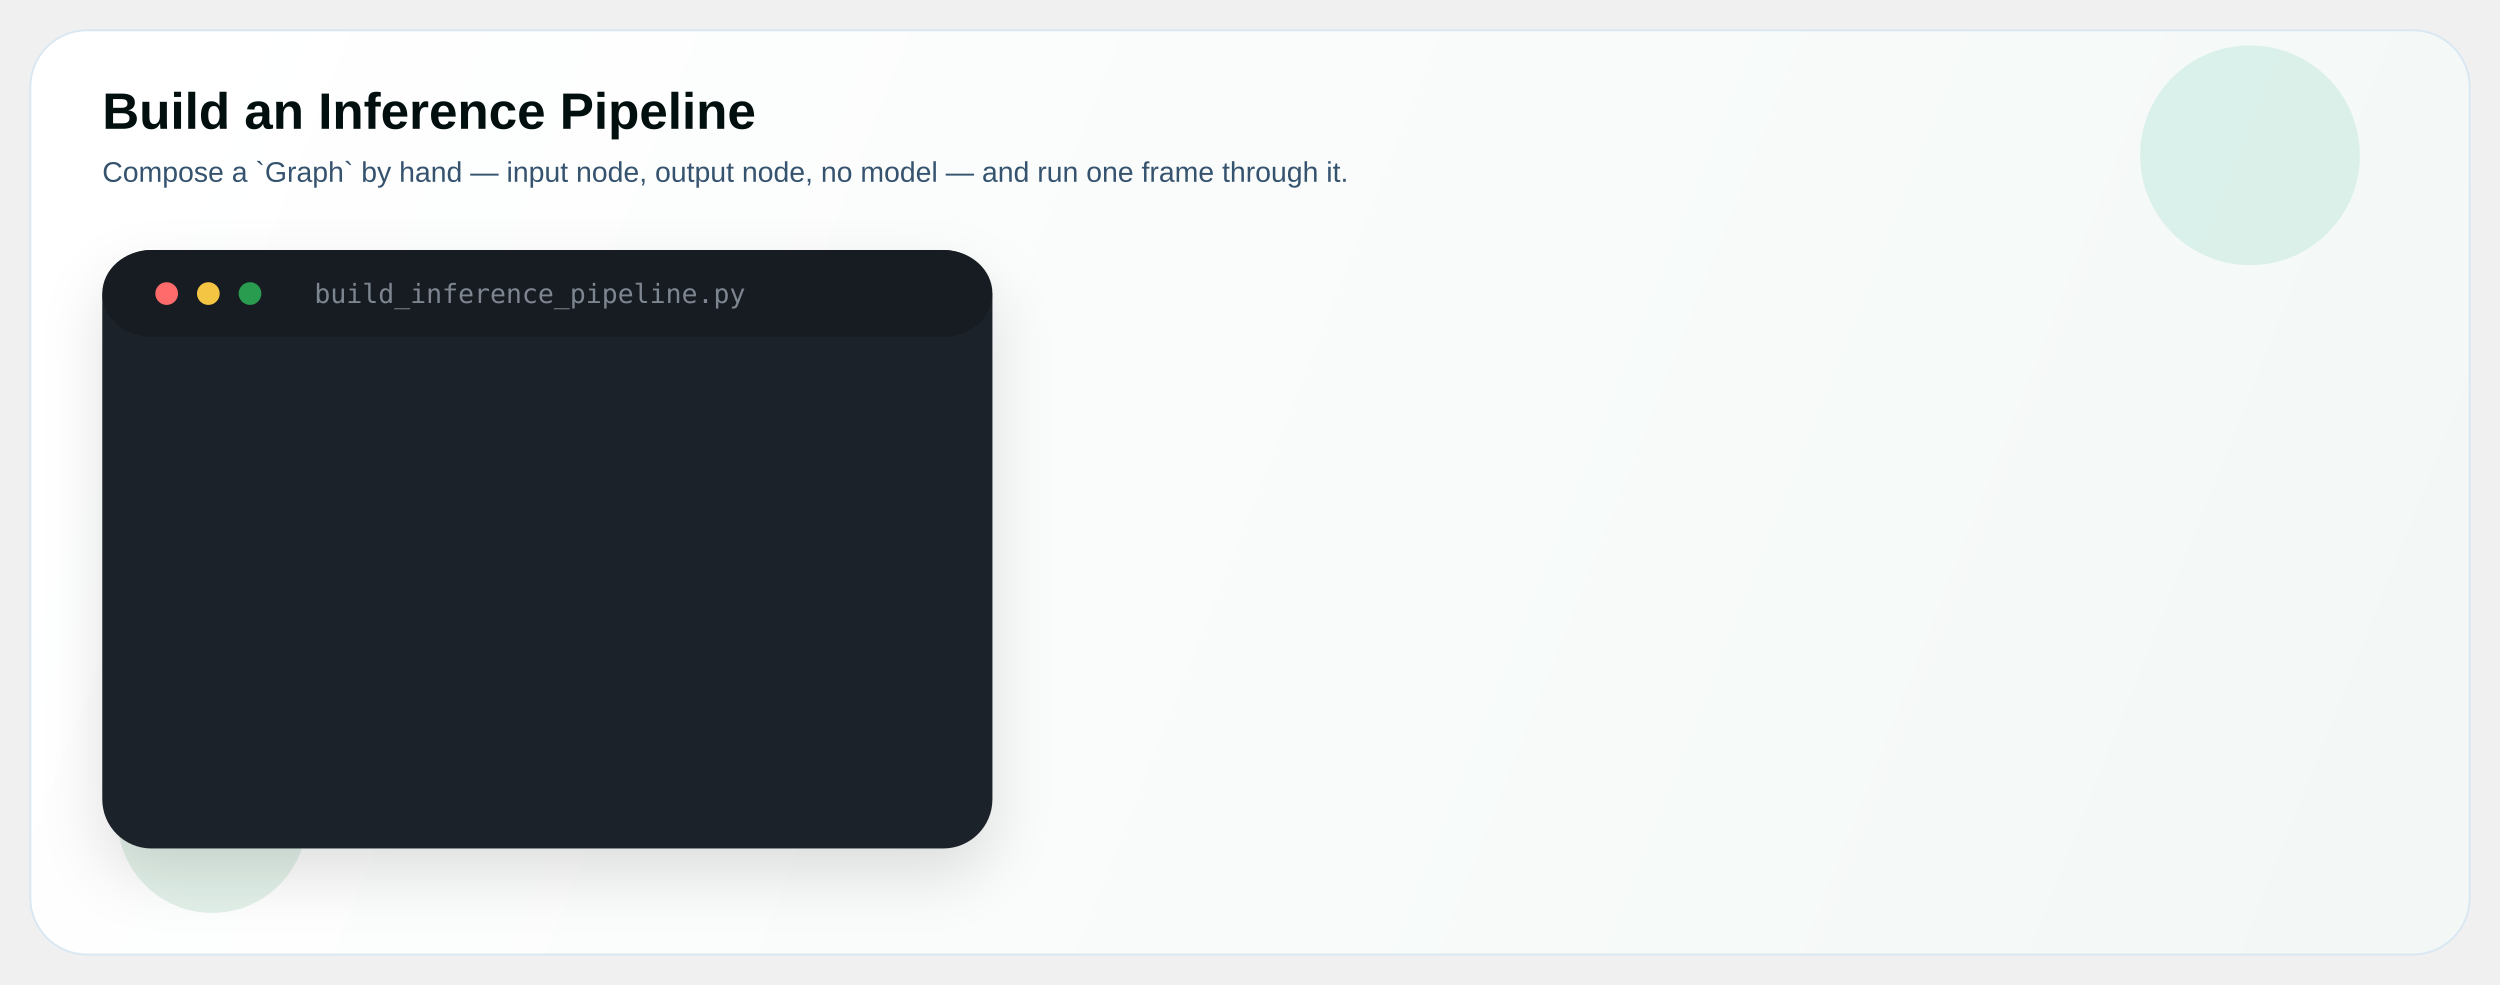
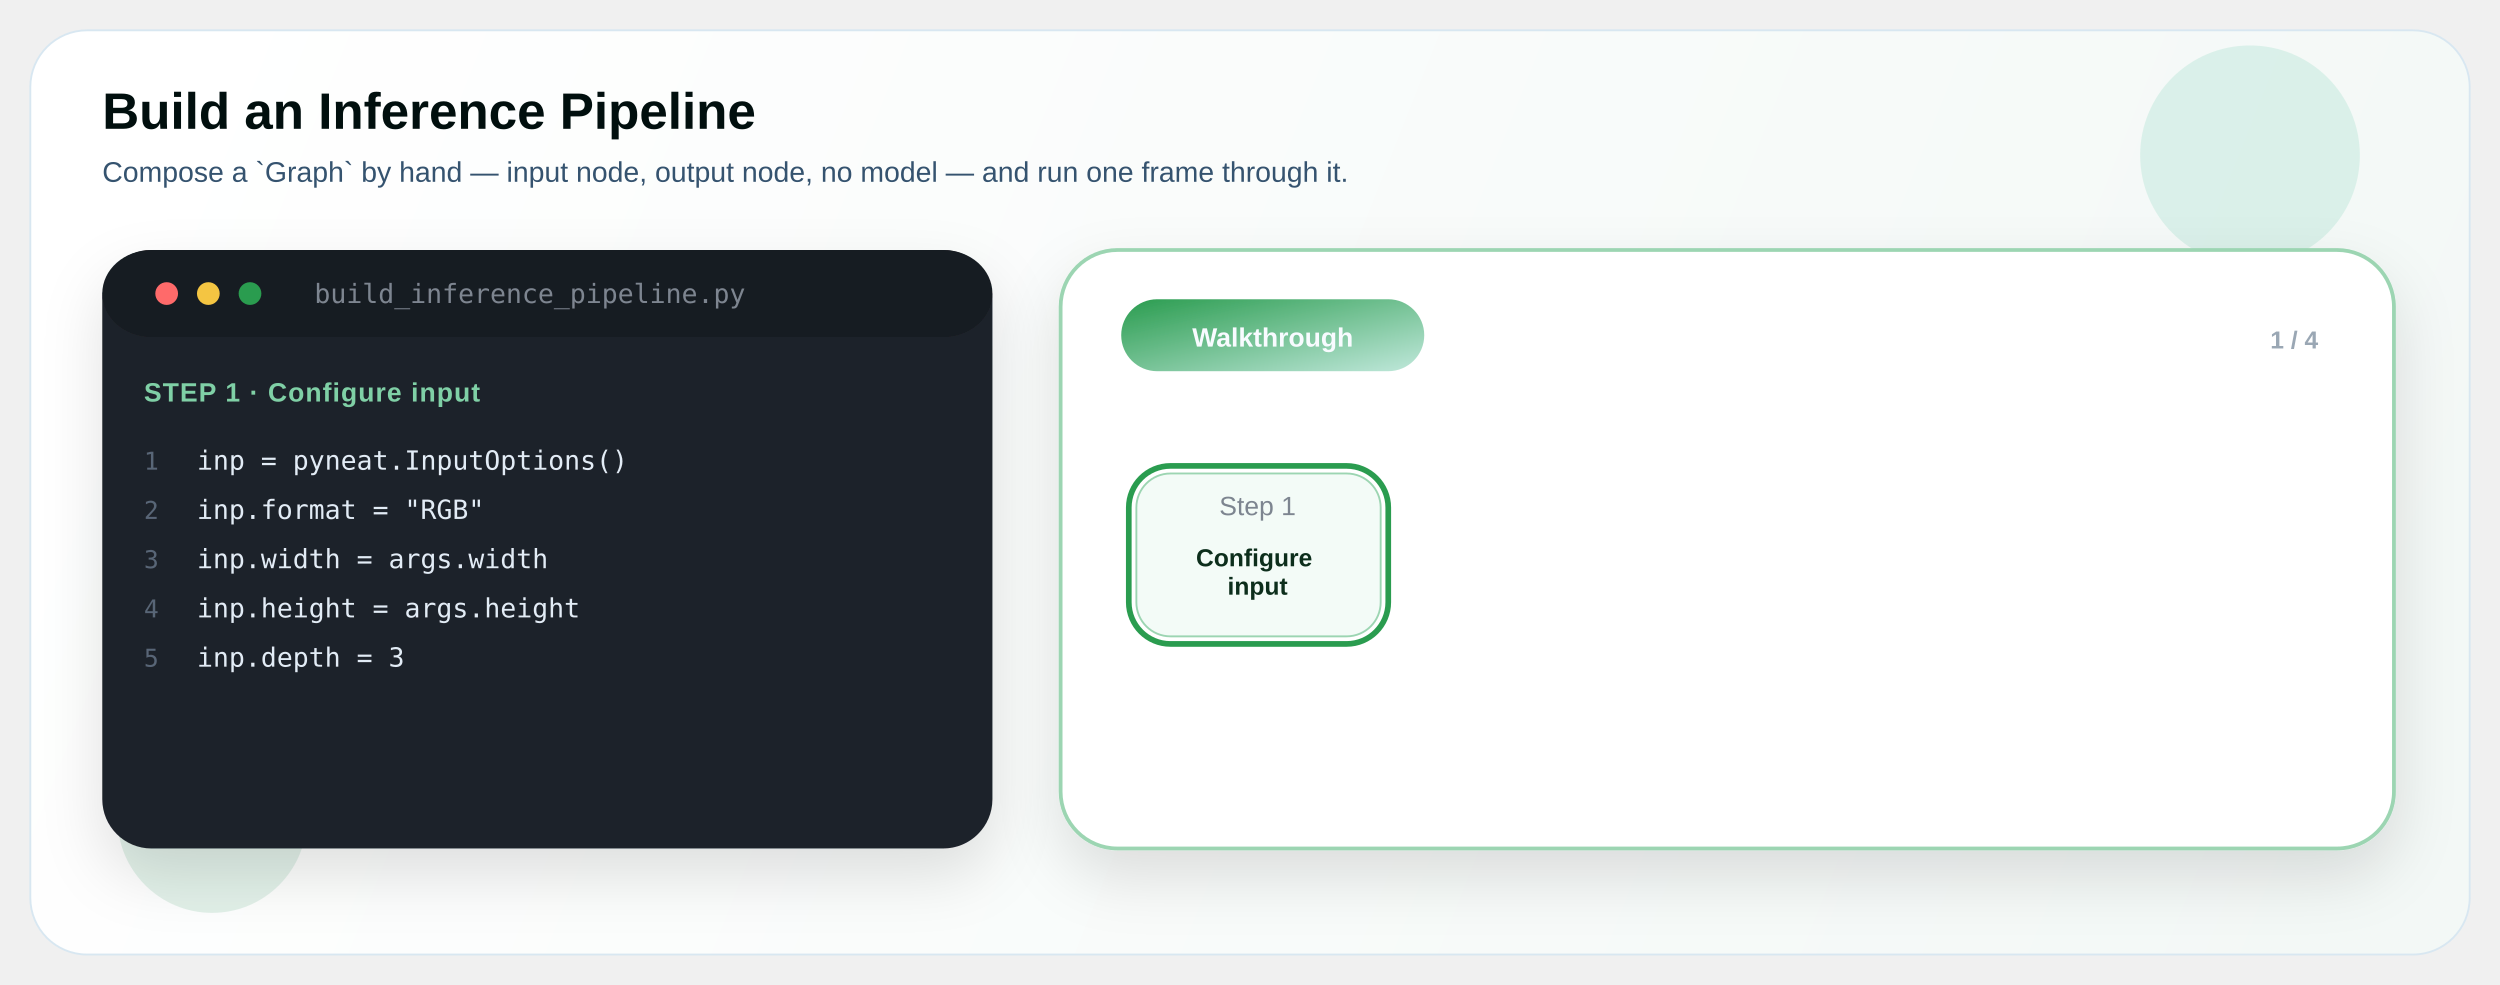
<svg xmlns="http://www.w3.org/2000/svg" viewBox="0 0 1320 520" role="img" aria-labelledby="ftl ftd">
  <defs>
    <linearGradient id="fbg" x1="80" y1="40" x2="1240" y2="500" gradientUnits="userSpaceOnUse">
      <stop offset="0" stop-color="#FFFFFF" />
      <stop offset="1" stop-color="#F3F8F6" />
    </linearGradient>
    <linearGradient id="fgreen" x1="0" y1="0" x2="1" y2="1">
      <stop offset="0" stop-color="#2A9C4F" />
      <stop offset="1" stop-color="#C0E8DB" />
    </linearGradient>
    <filter id="fsh" x="-10%" y="-18%" width="120%" height="142%" filterUnits="objectBoundingBox">
      <feDropShadow dx="0" dy="14" stdDeviation="16" flood-color="#010F0E" flood-opacity="0.12" />
    </filter>
    <marker id="farr" markerWidth="7" markerHeight="7" refX="5" refY="3.5" orient="auto" markerUnits="strokeWidth">
      <path d="M0 0L7 3.5L0 7Z" fill="#2A9C4F" />
    </marker>
-     <style>.fsans{font-family:"Avenir Next","Segoe UI",Arial,sans-serif;}.fmono{font-family:"SFMono-Regular","Menlo","Consolas",monospace;}.fttl{fill:#010F0E;font-size:27px;font-weight:700;}.fsub{fill:#35536F;font-size:15px;font-weight:500;}.fcode{fill:#E2ECF6;font-size:14px;font-weight:500;}.fln{fill:#586677;font-size:13px;font-weight:500;}.fcap{fill:#7FD0A6;font-size:14px;font-weight:700;letter-spacing:0.04em;}.fdim{fill:#7D8590;font-size:14px;font-weight:500;}.ftag{fill:#F8FBFF;font-weight:650;}.fnl{fill:#0B2E1B;font-weight:650;}</style>
+     <style>.fsans{font-family:"Avenir Next","Segoe UI",Arial,sans-serif;}.fmono{font-family:"SFMono-Regular","Menlo","Consolas",monospace;}.fttl{fill:#010F0E;font-size:27px;font-weight:700;}.fsub{fill:#35536F;font-size:15px;font-weight:500;}.fcode{fill:#E2ECF6;font-size:14px;font-weight:500;}.fln{fill:#586677;font-size:13px;font-weight:500;}.fcap{fill:#7FD0A6;font-size:14px;font-weight:700;letter-spacing:0.04em;}.fdim{fill:#7D8590;font-size:14px;font-weight:500;}.ftag{fill:#F8FBFF;font-weight:650;}.fnl{fill:#0B2E1B;font-weight:650;}.fcounter{fill:#9AA7B4;font-size:13px;font-weight:600;}.fhint{fill:#2A9C4F;font-size:15px;font-weight:700;}</style>
  </defs>
  <rect x="16" y="16" width="1288" height="488" rx="30" fill="url(#fbg)" stroke="#D8E7F1" />
  <circle cx="1188" cy="82" r="58" fill="#C0E8DB" opacity="0.5" />
  <circle cx="112" cy="432" r="50" fill="#BFE0CF" opacity="0.45" />
  <text x="54" y="68" class="fsans fttl">Build an Inference Pipeline</text>
  <text x="54" y="96" class="fsans fsub">Compose a `Graph` by hand — input node, output node, no model — and run one frame through it.</text>
  <g filter="url(#fsh)">
    <rect x="54" y="132" width="470" height="316" rx="26" fill="#1F232A" />
    <rect x="54" y="132" width="470" height="46" rx="26" fill="#181C22" />
    <circle cx="88" cy="155" r="6" fill="#FF6B6B" />
    <circle cx="110" cy="155" r="6" fill="#F4C542" />
    <circle cx="132" cy="155" r="6" fill="#2A9C4F" />
    <text x="166" y="160" class="fmono fdim">build_inference_pipeline.py</text>
-     <g opacity="0">
-       <animate attributeName="opacity" dur="12s" repeatCount="indefinite" calcMode="linear" values="0;0;1;1;0;0" keyTimes="0.000;0.060;0.075;0.265;0.285;1.000" />
+     <g id="code0" opacity="1">
      <text x="76" y="212" class="fsans fcap">STEP 1 · Configure input</text>
      <text x="76" y="248" class="fmono fln">1</text>
      <text x="104" y="248" class="fmono fcode" xml:space="preserve">inp = pyneat.InputOptions()</text>
      <text x="76" y="274" class="fmono fln">2</text>
      <text x="104" y="274" class="fmono fcode" xml:space="preserve">inp.format = "RGB"</text>
      <text x="76" y="300" class="fmono fln">3</text>
      <text x="104" y="300" class="fmono fcode" xml:space="preserve">inp.width = args.width</text>
      <text x="76" y="326" class="fmono fln">4</text>
      <text x="104" y="326" class="fmono fcode" xml:space="preserve">inp.height = args.height</text>
      <text x="76" y="352" class="fmono fln">5</text>
      <text x="104" y="352" class="fmono fcode" xml:space="preserve">inp.depth = 3</text>
    </g>
-     <g opacity="0">
-       <animate attributeName="opacity" dur="12s" repeatCount="indefinite" calcMode="linear" values="0;0;1;1;0;0" keyTimes="0.000;0.285;0.300;0.490;0.510;1.000" />
+     <g id="code1" opacity="0">
      <text x="76" y="212" class="fsans fcap">STEP 2 · Compose graph</text>
      <text x="76" y="248" class="fmono fln">1</text>
      <text x="104" y="248" class="fmono fcode" xml:space="preserve">graph = pyneat.Graph()</text>
      <text x="76" y="274" class="fmono fln">2</text>
      <text x="104" y="274" class="fmono fcode" xml:space="preserve">graph.add(pyneat.nodes.input(inp))</text>
      <text x="76" y="300" class="fmono fln">3</text>
      <text x="104" y="300" class="fmono fcode" xml:space="preserve">graph.add(pyneat.nodes.output())</text>
    </g>
-     <g opacity="0">
-       <animate attributeName="opacity" dur="12s" repeatCount="indefinite" calcMode="linear" values="0;0;1;1;0;0" keyTimes="0.000;0.510;0.525;0.715;0.735;1.000" />
+     <g id="code2" opacity="0">
      <text x="76" y="212" class="fsans fcap">STEP 3 · Build pipeline</text>
      <text x="76" y="248" class="fmono fln">1</text>
      <text x="104" y="248" class="fmono fcode" xml:space="preserve">rgb = np.full((args.height, args.width, 3),…</text>
      <text x="76" y="274" class="fmono fln">2</text>
      <text x="104" y="274" class="fmono fcode" xml:space="preserve">tensor = pyneat.Tensor.from_numpy(rgb, copy…</text>
      <text x="76" y="300" class="fmono fln">3</text>
      <text x="104" y="300" class="fmono fcode" xml:space="preserve">run = graph.build([tensor], pyneat.RunMode.…</text>
    </g>
-     <g opacity="0">
-       <animate attributeName="opacity" dur="12s" repeatCount="indefinite" calcMode="linear" values="0;0;1;1;0;0" keyTimes="0.000;0.735;0.750;0.965;0.985;1.000" />
+     <g id="code3" opacity="0">
      <text x="76" y="212" class="fsans fcap">STEP 4 · Run frame</text>
      <text x="76" y="248" class="fmono fln">1</text>
      <text x="104" y="248" class="fmono fcode" xml:space="preserve">sample = run.run([tensor], timeout_ms=1000)</text>
    </g>
  </g>
  <g filter="url(#fsh)">
-     <g opacity="0">
-       <animate attributeName="opacity" dur="12s" repeatCount="indefinite" calcMode="linear" values="0;0;1;1;0" keyTimes="0.000;0.040;0.060;0.980;1.000" />
+     <g id="shell" opacity="1">
      <rect x="560" y="132" width="704" height="316" rx="30" fill="#FFFFFF" stroke="#9CD5B2" stroke-width="2" />
      <rect x="592" y="158" width="160" height="38" rx="19" fill="url(#fgreen)" />
      <text x="672" y="183" class="fsans ftag" font-size="14" text-anchor="middle">Walkthrough</text>
    </g>
-     <g opacity="0">
-       <animate attributeName="opacity" dur="12s" repeatCount="indefinite" calcMode="linear" values="0;0;1;1;0" keyTimes="0.000;0.060;0.080;0.980;1.000" />
+     <g id="node0" opacity="1">
      <rect x="600" y="250" width="129" height="86" rx="18" fill="#F3FBF7" stroke="#9CD5B2" />
      <text x="664" y="272" class="fsans fdim" font-size="12" text-anchor="middle">Step 1</text>
      <text x="664" y="299" class="fsans fnl" font-size="13" text-anchor="middle">
        <tspan x="664" dy="0">Configure</tspan>
        <tspan x="664" dy="15">input</tspan>
      </text>
    </g>
-     <g opacity="0">
-       <animate attributeName="opacity" dur="12s" repeatCount="indefinite" calcMode="linear" values="0;0;1;1;0;0" keyTimes="0.000;0.065;0.085;0.265;0.285;1.000" />
+     <g id="ring0" opacity="1">
      <rect x="596" y="246" width="137" height="94" rx="22" fill="none" stroke="#2A9C4F" stroke-width="3" />
    </g>
-     <g opacity="0">
-       <animate attributeName="opacity" dur="12s" repeatCount="indefinite" calcMode="linear" values="0;0;1;1;0" keyTimes="0.000;0.285;0.305;0.980;1.000" />
+     <g id="node1" opacity="0">
      <line x1="733" y1="293" x2="759" y2="293" stroke="#2A9C4F" stroke-width="3" stroke-linecap="round" marker-end="url(#farr)" />
      <rect x="765" y="250" width="129" height="86" rx="18" fill="#F3FBF7" stroke="#9CD5B2" />
      <text x="830" y="272" class="fsans fdim" font-size="12" text-anchor="middle">Step 2</text>
      <text x="830" y="299" class="fsans fnl" font-size="13" text-anchor="middle">
        <tspan x="830" dy="0">Compose</tspan>
        <tspan x="830" dy="15">graph</tspan>
      </text>
    </g>
-     <g opacity="0">
-       <animate attributeName="opacity" dur="12s" repeatCount="indefinite" calcMode="linear" values="0;0;1;1;0;0" keyTimes="0.000;0.290;0.310;0.490;0.510;1.000" />
+     <g id="ring1" opacity="0">
      <rect x="761" y="246" width="137" height="94" rx="22" fill="none" stroke="#2A9C4F" stroke-width="3" />
    </g>
-     <g opacity="0">
-       <animate attributeName="opacity" dur="12s" repeatCount="indefinite" calcMode="linear" values="0;0;1;1;0" keyTimes="0.000;0.510;0.530;0.980;1.000" />
+     <g id="node2" opacity="0">
      <line x1="898" y1="293" x2="924" y2="293" stroke="#2A9C4F" stroke-width="3" stroke-linecap="round" marker-end="url(#farr)" />
      <rect x="930" y="250" width="129" height="86" rx="18" fill="#F3FBF7" stroke="#9CD5B2" />
      <text x="994" y="272" class="fsans fdim" font-size="12" text-anchor="middle">Step 3</text>
      <text x="994" y="299" class="fsans fnl" font-size="13" text-anchor="middle">
        <tspan x="994" dy="0">Build</tspan>
        <tspan x="994" dy="15">pipeline</tspan>
      </text>
    </g>
-     <g opacity="0">
-       <animate attributeName="opacity" dur="12s" repeatCount="indefinite" calcMode="linear" values="0;0;1;1;0;0" keyTimes="0.000;0.515;0.535;0.715;0.735;1.000" />
+     <g id="ring2" opacity="0">
      <rect x="926" y="246" width="137" height="94" rx="22" fill="none" stroke="#2A9C4F" stroke-width="3" />
    </g>
-     <g opacity="0">
-       <animate attributeName="opacity" dur="12s" repeatCount="indefinite" calcMode="linear" values="0;0;1;1;0" keyTimes="0.000;0.735;0.755;0.980;1.000" />
+     <g id="node3" opacity="0">
      <line x1="1063" y1="293" x2="1089" y2="293" stroke="#2A9C4F" stroke-width="3" stroke-linecap="round" marker-end="url(#farr)" />
      <rect x="1095" y="250" width="129" height="86" rx="18" fill="#F8F6FF" stroke="#B8B0DC" />
      <text x="1160" y="272" class="fsans fdim" font-size="12" text-anchor="middle">Step 4</text>
      <text x="1160" y="299" class="fsans fnl" font-size="13" text-anchor="middle">
        <tspan x="1160" dy="0">Run</tspan>
        <tspan x="1160" dy="15">frame</tspan>
      </text>
    </g>
-     <g opacity="0">
-       <animate attributeName="opacity" dur="12s" repeatCount="indefinite" calcMode="linear" values="0;0;1;1;0;0" keyTimes="0.000;0.740;0.760;0.965;0.985;1.000" />
+     <g id="ring3" opacity="0">
      <rect x="1091" y="246" width="137" height="94" rx="22" fill="none" stroke="#2A9C4F" stroke-width="3" />
    </g>
  </g>
+   <text id="counter" x="1224" y="184" text-anchor="end" class="fsans fcounter">1 / 4</text>
+   <text id="hint" x="912" y="430" text-anchor="middle" class="fsans fhint" opacity="0">Click to step through ▸</text>
</svg>
